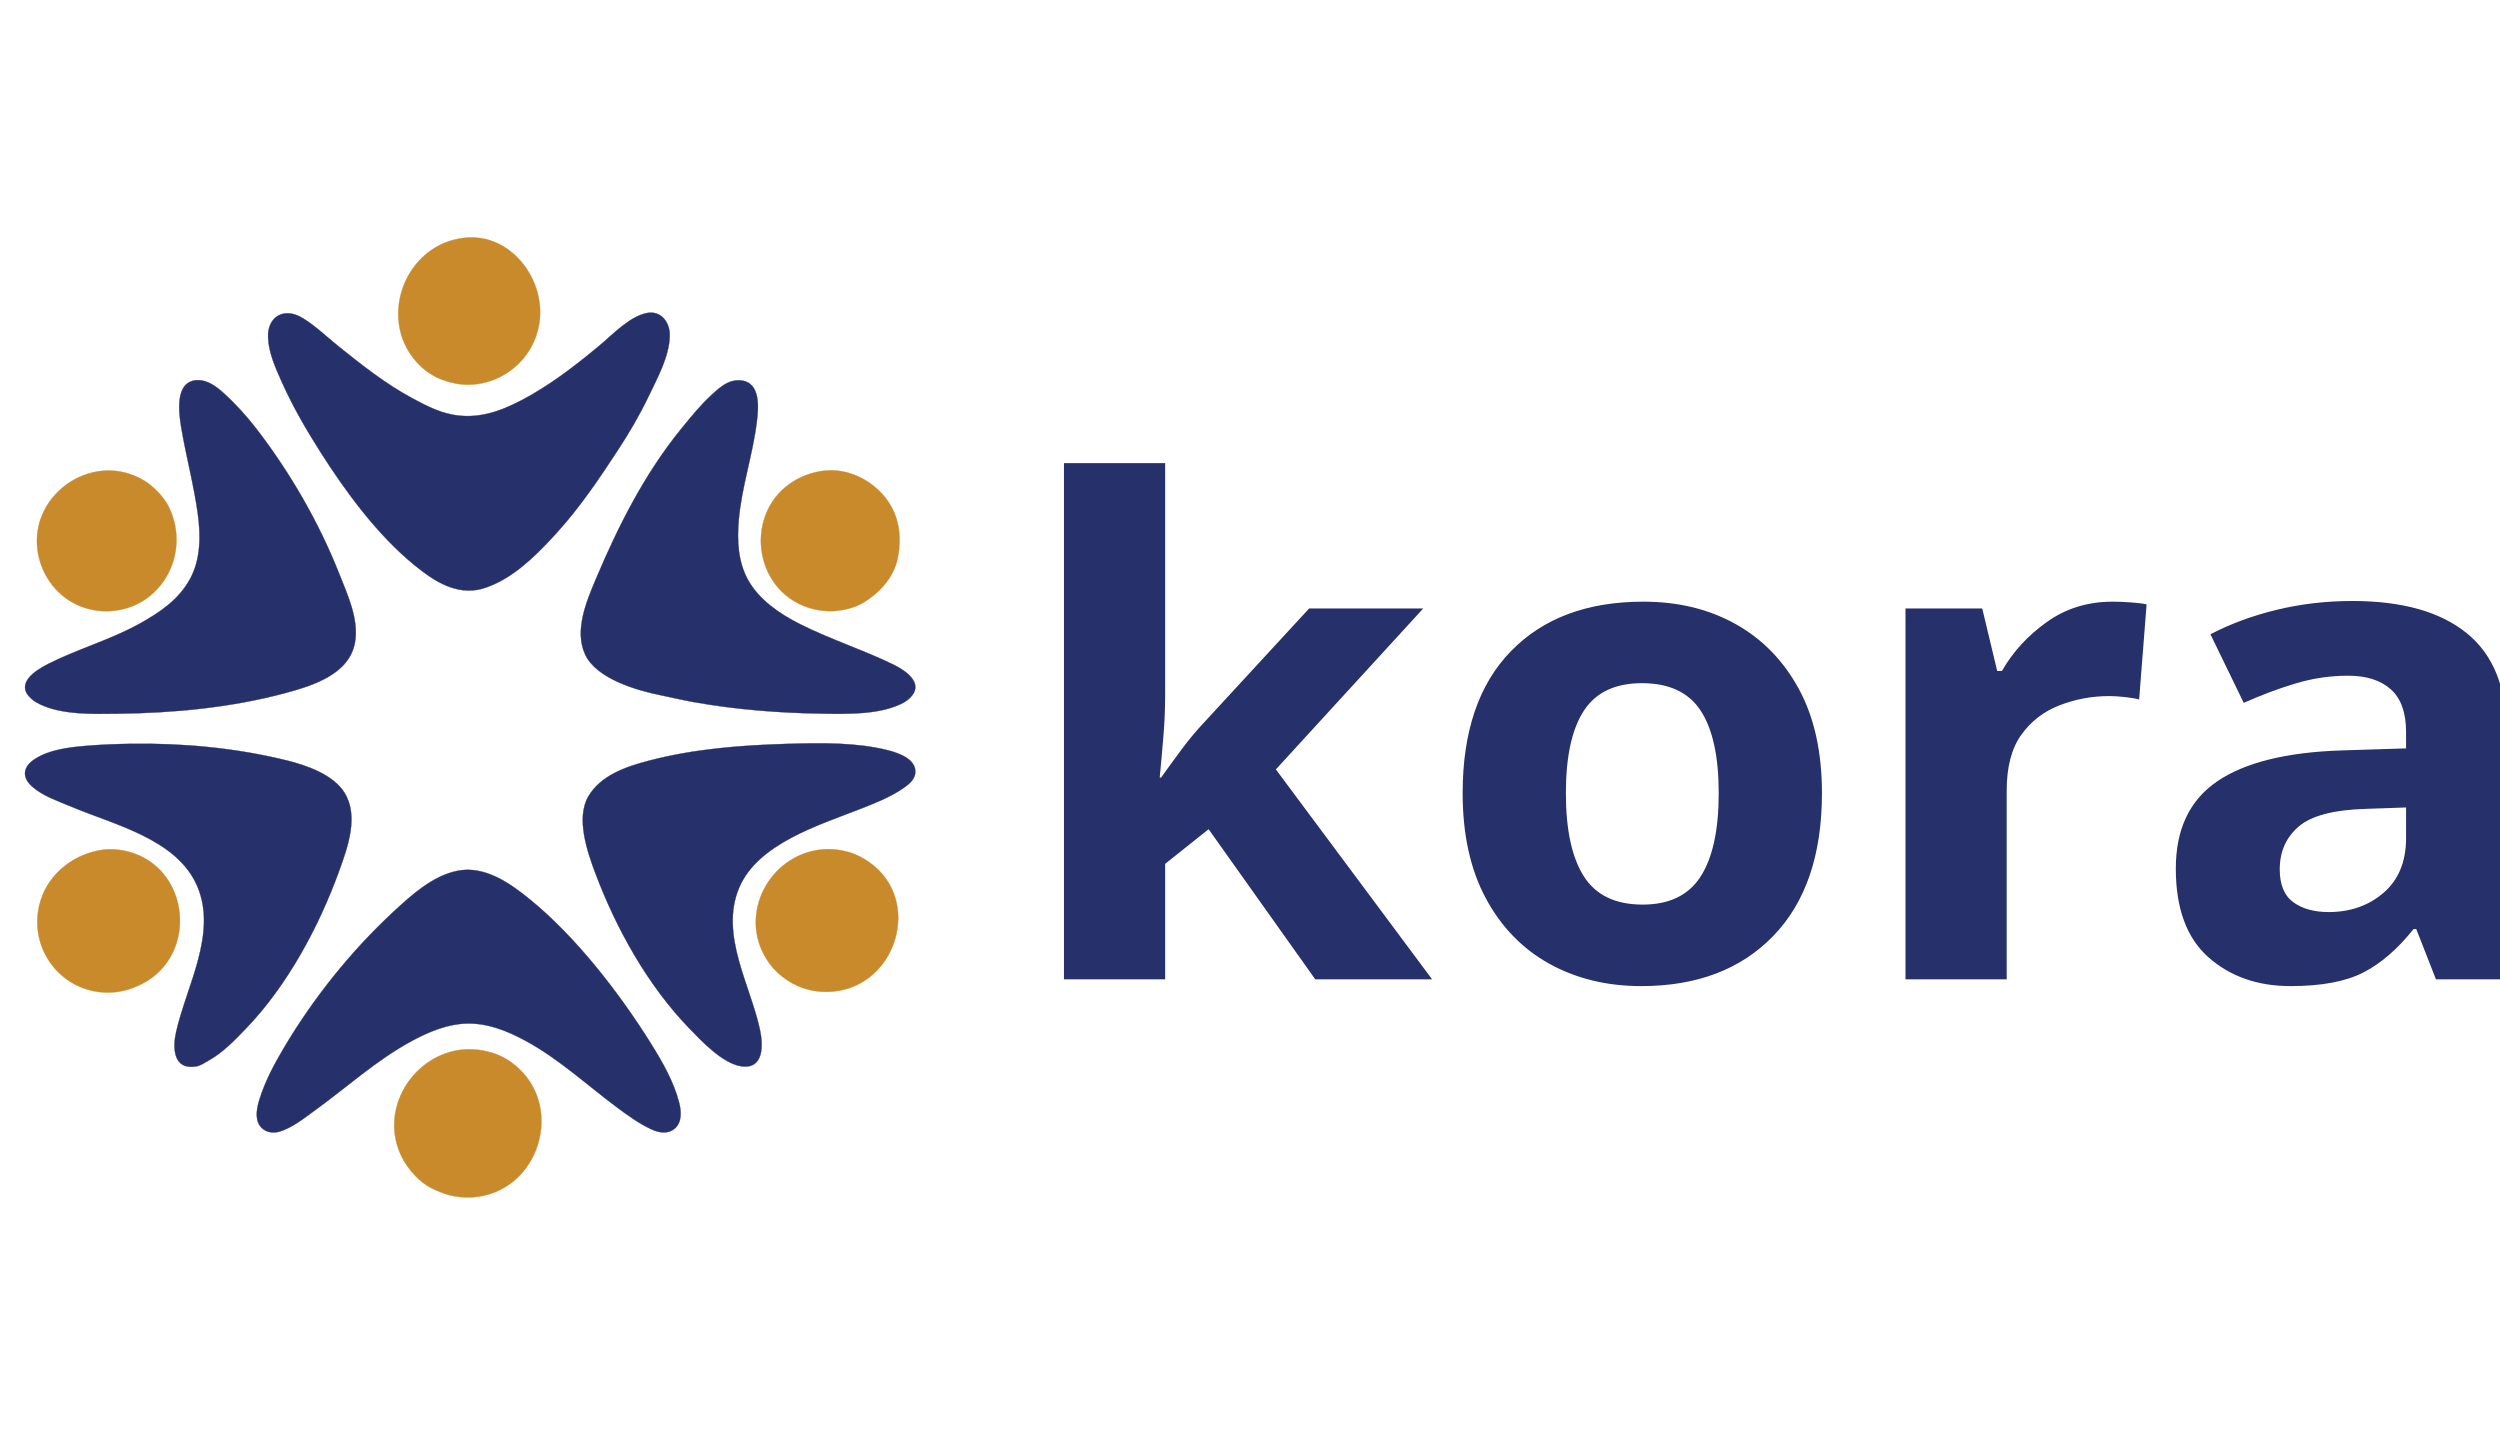
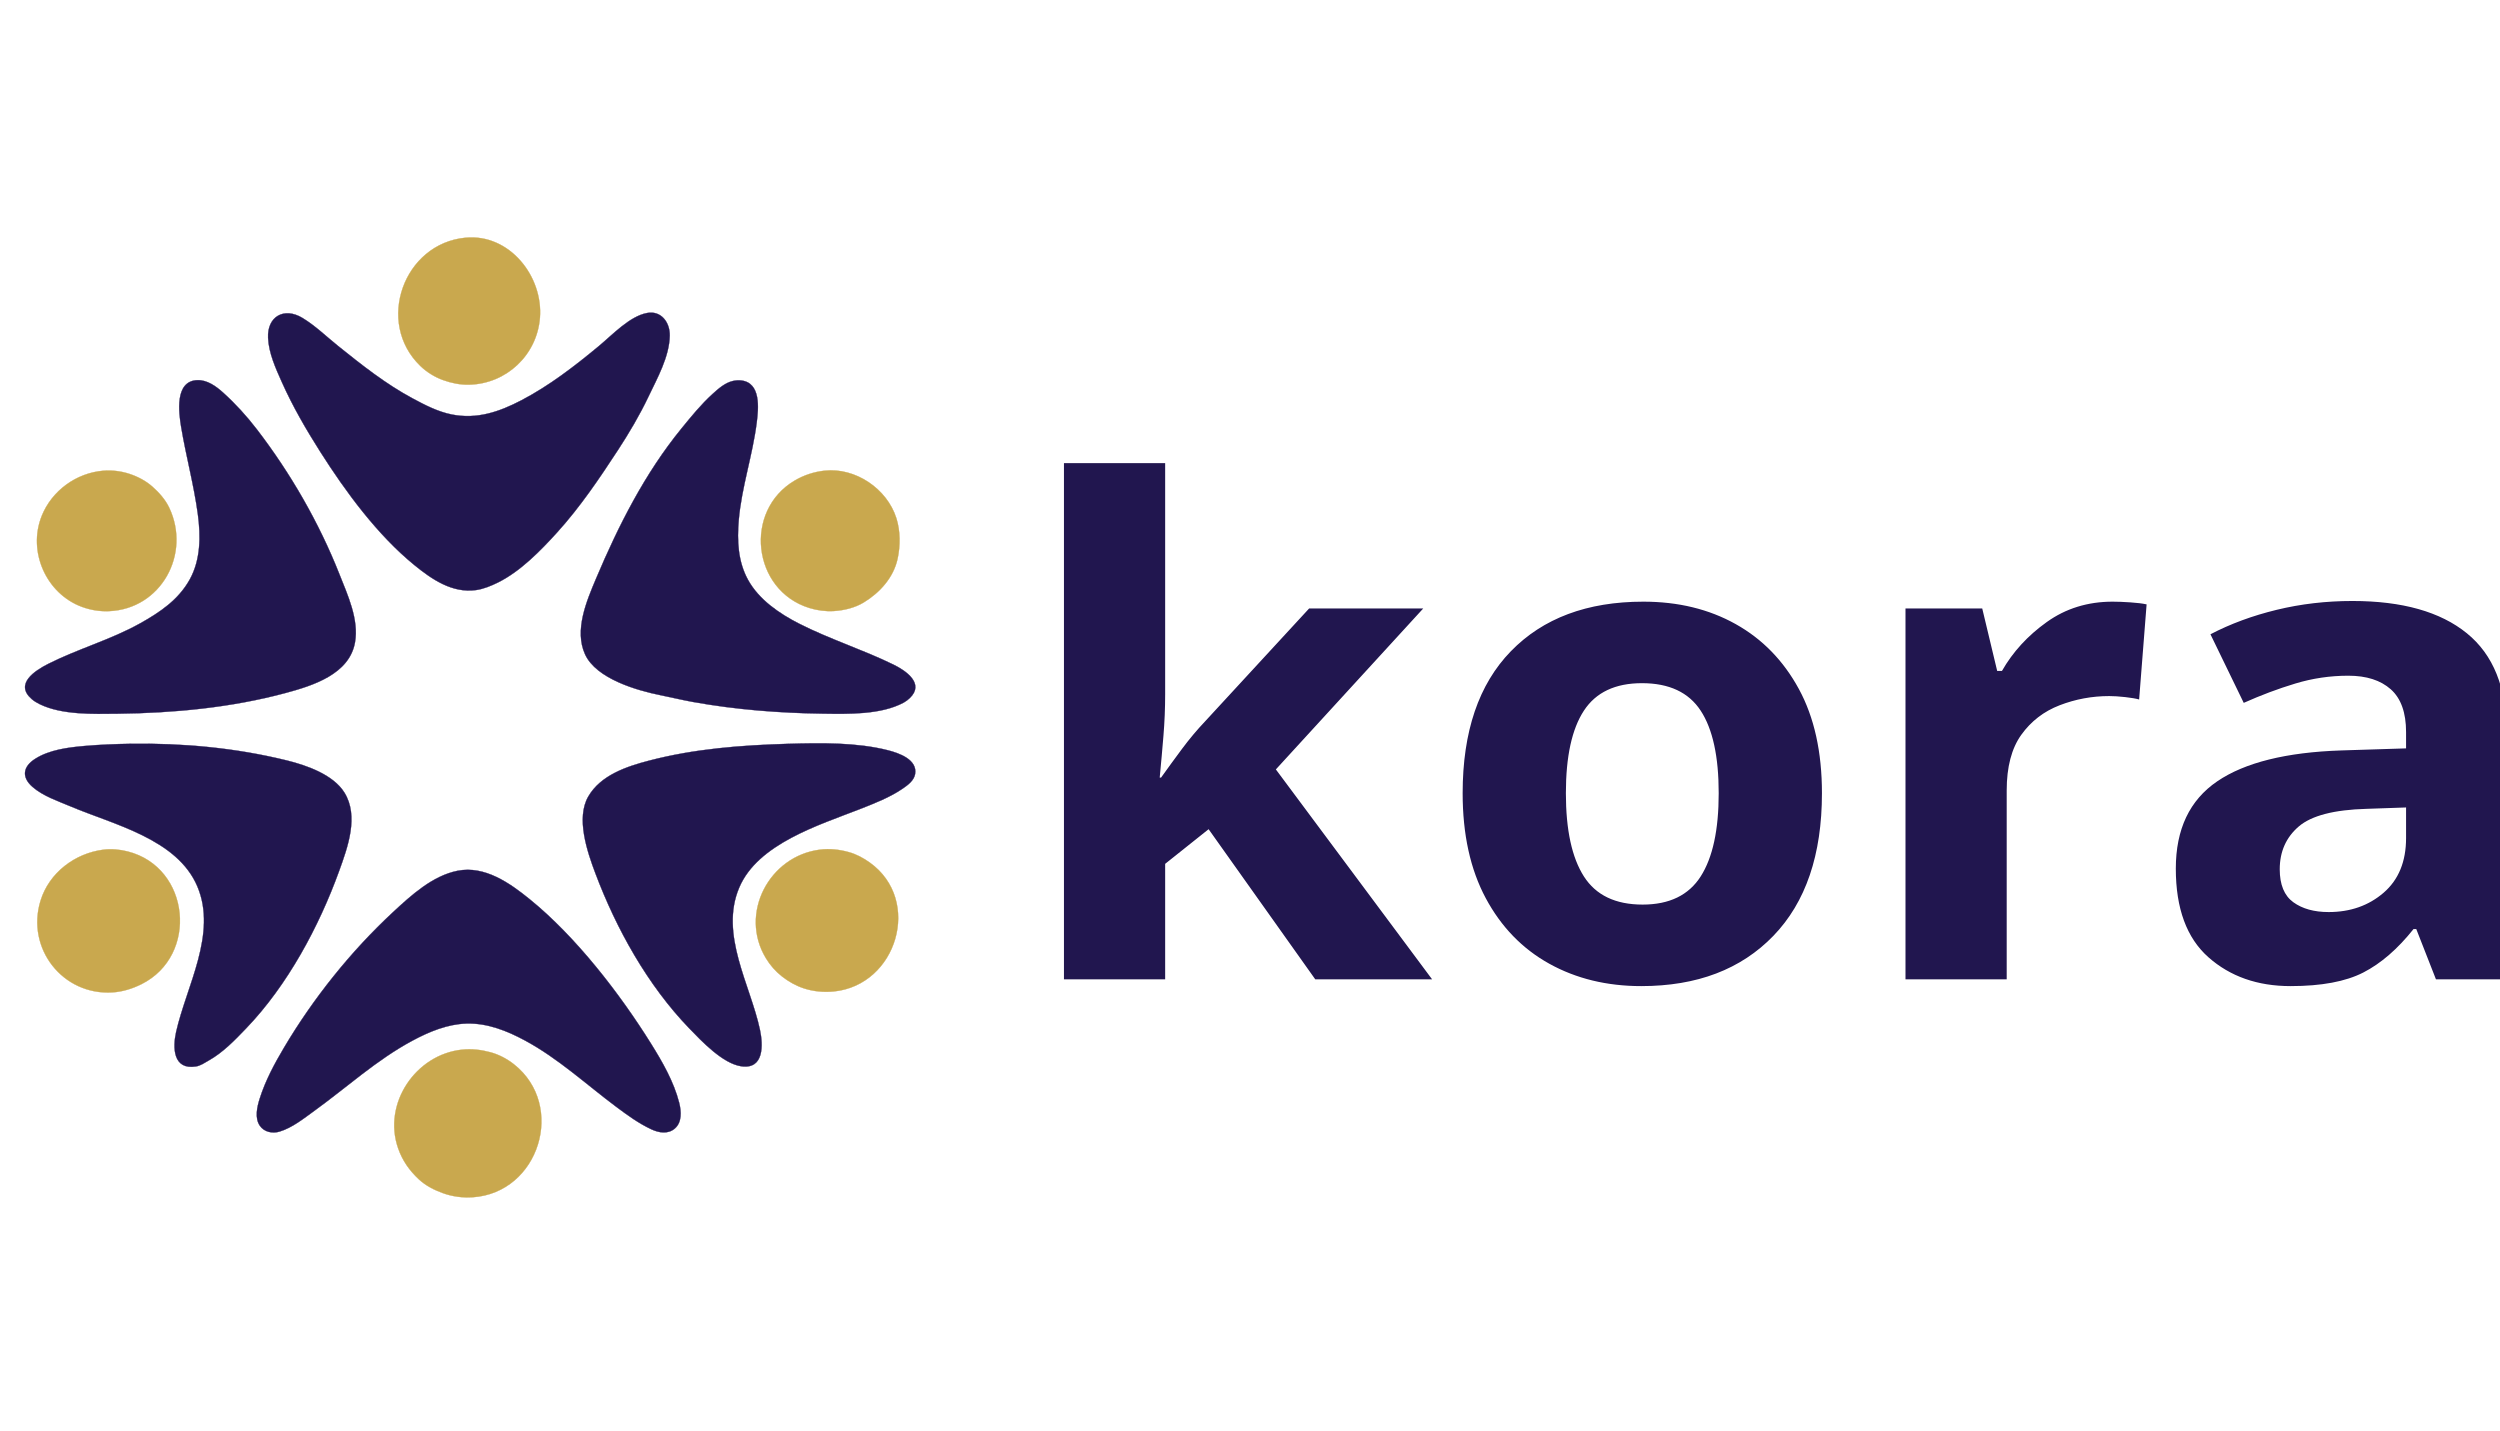
<svg xmlns="http://www.w3.org/2000/svg" viewBox="0 0 1914 1095" width="1914" height="1095">
  <svg x="0" y="168" width="719" height="760" viewBox="148.9 142.9 798.1 843.5">
-     <path d="M698.75 222.37C710.86 220.09 718.24 230.43 718.06 241.5C717.78 259.43 707.49 277.65 699.96 293.46C692.54 309.03 683.57 324.25 674.15 338.67C658.18 363.11 641.99 387.13 622.35 408.83C608.24 424.42 591 442.07 571.94 451.44C566.18 454.27 559.86 456.9 553.47 457.8C533.22 460.62 515.85 448.66 500.97 436.52C469.63 410.95 442.71 374.37 421.12 340.36C409.03 321.32 397.63 301.68 388.43 281.08C383.18 269.31 377.33 256.57 376.73 243.5C375.9 225.32 390.31 217.11 405.93 226.56C416.97 233.24 426.16 242.31 436.17 250.35C456.33 266.56 476.68 282.66 499.56 294.95C510.06 300.59 520.96 306.25 532.76 308.61C554.25 312.92 573.19 306.37 592.04 296.53C615.78 284.14 637.34 267.45 657.9 250.42C669.25 241.02 683.95 225.15 698.75 222.37ZM316.58 279.44C324.99 279.15 332.52 284.62 338.5 290.01C349.07 299.55 358.53 309.97 367.22 321.28C395.75 358.43 420.07 400.64 437.3 444.25C444.3 461.97 454 482.72 450.59 502.23C445.85 529.35 414.64 539.05 391.63 545.26C345.4 557.72 296.27 562.35 248.5 562.89C228.08 563.12 201.47 563.98 182.69 554.8C180.29 553.63 177.99 552.27 175.96 550.53C160.86 537.58 178.79 526.15 189.99 520.5C215.27 507.74 242.94 500.09 267.74 486.26C284.71 476.79 300.61 466.13 310.22 448.71C319.46 431.98 319.54 411.95 317.06 393.5C313.7 368.55 307.07 344.29 302.89 319.5C300.79 307.01 297.24 280.12 316.58 279.44ZM771.56 280.18C773.84 279.65 776.17 279.43 778.5 279.66C795.77 281.39 793.49 303.42 791.97 315.5C788.47 343.42 779.1 370.37 776.69 398.5C775.2 415.74 776.04 433.5 784.51 448.99C793.8 465.97 811.23 477.84 828.11 486.42C854.16 499.65 882.11 508.4 908.29 521.22C918.68 526.31 934.93 537.3 922.07 549.57C920.53 551.04 918.8 552.4 916.92 553.42C897.67 563.84 869.8 563.14 848.5 562.84C811.38 562.32 774.08 559.45 737.53 552.84C728.46 551.2 719.5 549 710.46 547.19C690.02 543.11 655.54 533.12 646.1 512.4C636.78 491.96 647.41 467.12 655.49 447.99C674.44 403.11 697.04 358.47 728.03 320.53C736.5 310.16 744.6 300.12 754.57 291.07C759.38 286.7 765.06 281.69 771.56 280.18ZM259.56 588.48C304.49 587.78 349.14 591.92 392.74 602.64C409.35 606.73 432.06 614.62 441.58 629.92C454.03 649.93 444.4 676.35 437.09 696.54C419.94 743.91 393.1 793.9 357.93 830.44C348.28 840.47 338.44 850.78 326.18 857.65C322.64 859.64 319.47 862 315.34 862.66C295.95 865.73 295.55 846.71 298.6 833.22C307.4 794.31 333.59 749.88 316.67 709.77C299.59 669.25 245.5 657.17 208.82 641.62C197.96 637.02 185.49 632.92 176.47 625.03C166.99 616.72 168.46 607.82 178.74 601.27C190.81 593.57 206.54 591.58 220.52 590.34C233.49 589.2 246.54 588.69 259.56 588.48ZM818.77 588.49C846.07 587.68 876.95 587.21 903.52 593.97C912.79 596.33 928.76 601.83 926.57 614.22C925.59 619.75 920.37 623.56 916.04 626.53C905.12 634.02 891.78 639.19 879.5 644C844.76 657.58 792.94 673.41 777.13 710.58C760.18 750.39 786.64 793.37 794.74 831.59C797.41 844.2 798.33 865.31 778.9 862.51C763.11 860.24 745.12 841.13 734.44 830.06C699.23 793.52 672.68 745.76 654.89 698.54C647.98 680.19 638.22 651.72 648.82 633.32C659.3 615.13 681.3 607.8 700.44 602.79C739.25 592.65 778.79 589.68 818.77 588.49ZM537.76 696.39C560.82 691.82 582.05 706.76 598.99 720.5C638.24 752.33 675.49 800.56 702.17 843.32C711.8 858.76 721.57 875.71 726.07 893.49C727.93 900.84 728.59 910.27 722.14 915.6C716.35 920.38 708.72 919.01 702.44 916.07C691.63 911.02 682.13 904.08 672.59 896.95C646.97 877.82 623.26 855.77 594.95 840.53C579.71 832.33 563.12 825.72 545.5 826.19C529.15 826.62 513.52 833.15 499.3 840.79C468.9 857.13 443.72 880.34 415.92 900.44C406.92 906.95 397.27 914.74 386.49 918.01C380.41 919.86 373.31 918.43 369.61 912.87C365.27 906.36 367.41 897 369.57 890.13C374.43 874.74 382.04 860.56 390.24 846.73C415.2 804.64 447.12 764.75 482.97 731.47C498.35 717.2 516.51 700.6 537.76 696.39Z" fill="#26306B" fill-rule="evenodd" stroke="#26306B" stroke-width="0.25" stroke-linejoin="round" />
-     <path d="M544.59 158.37C581.93 154.9 610.56 191.22 607.74 226.5C605.2 258.16 579.2 282.6 547.5 283.27C539.93 283.43 532.35 281.9 525.25 279.3C518.19 276.71 511.54 272.59 506.12 267.37C467.78 230.43 491.91 163.28 544.59 158.37ZM236.61 356.41C243.86 355.8 251.61 356.73 258.52 358.95C265.75 361.28 272.79 364.93 278.5 370C284.16 375.03 289.39 380.91 292.67 387.79C311.39 427.06 285.86 473.94 241.5 475.73C233.62 476.05 225.88 474.8 218.48 472.07C188.15 460.86 172.23 425.09 184.37 394.8C192.95 373.39 213.7 358.31 236.61 356.41ZM849.6 356.37C875.84 353.49 902.73 371.66 910.66 396.77C914.1 407.67 914.1 420.22 911.67 431.32C908.17 447.33 896.5 460.1 882.86 468.37C875.42 472.88 866.1 475.13 857.49 475.64C850.38 476.05 843.3 475.09 836.51 472.97C788.16 457.86 780.66 390.41 824.27 364.75C832.06 360.16 840.62 357.36 849.6 356.37ZM236.8 678.45C243.63 677.59 250.84 678.28 257.5 679.98C310.62 693.5 317.82 768.34 269.2 792.69C261.53 796.53 253.12 799.18 244.5 799.72C202.25 802.37 170.87 762.33 183.36 721.76C190.67 698.02 212.62 681.49 236.8 678.45ZM845.73 678.42C853.95 677.39 862.12 678.29 870.06 680.47C876.62 682.26 882.6 685.48 888.1 689.42C932.82 721.44 911.19 793.57 857.5 798.92C849.11 799.75 840.27 798.96 832.23 796.35C825.33 794.11 819.05 790.56 813.37 786.1C807.86 781.76 803.44 776.69 799.81 770.7C776.78 732.74 802.57 683.81 845.73 678.42ZM541.61 848.38C549.79 847.53 557.87 848.48 565.78 850.62C572.96 852.57 579.86 856.23 585.69 860.84C630.18 895.98 607.02 970.19 550.5 973.82C541.95 974.37 533.31 973.22 525.25 970.31C517.92 967.66 510.63 963.96 504.89 958.61C496.87 951.16 490.92 942.71 487.27 932.29C473.91 894.16 502.19 852.49 541.61 848.38Z" fill="#C98A2C" fill-rule="evenodd" stroke="#C98A2C" stroke-width="0.25" stroke-linejoin="round" />
+     <path d="M698.75 222.37C710.86 220.09 718.24 230.43 718.06 241.5C717.78 259.43 707.49 277.65 699.96 293.46C692.54 309.03 683.57 324.25 674.15 338.67C658.18 363.11 641.99 387.13 622.35 408.83C608.24 424.42 591 442.07 571.94 451.44C566.18 454.27 559.86 456.9 553.47 457.8C533.22 460.62 515.85 448.66 500.97 436.52C469.63 410.95 442.71 374.37 421.12 340.36C409.03 321.32 397.63 301.68 388.43 281.08C383.18 269.31 377.33 256.57 376.73 243.5C375.9 225.32 390.31 217.11 405.93 226.56C416.97 233.24 426.16 242.31 436.17 250.35C456.33 266.56 476.68 282.66 499.56 294.95C510.06 300.59 520.96 306.25 532.76 308.61C554.25 312.92 573.19 306.37 592.04 296.53C615.78 284.14 637.34 267.45 657.9 250.42C669.25 241.02 683.95 225.15 698.75 222.37ZM316.58 279.44C324.99 279.15 332.52 284.62 338.5 290.01C349.07 299.55 358.53 309.97 367.22 321.28C395.75 358.43 420.07 400.64 437.3 444.25C444.3 461.97 454 482.72 450.59 502.23C445.85 529.35 414.64 539.05 391.63 545.26C345.4 557.72 296.27 562.35 248.5 562.89C228.08 563.12 201.47 563.98 182.69 554.8C180.29 553.63 177.99 552.27 175.96 550.53C160.86 537.58 178.79 526.15 189.99 520.5C215.27 507.74 242.94 500.09 267.74 486.26C284.71 476.79 300.61 466.13 310.22 448.71C319.46 431.98 319.54 411.95 317.06 393.5C313.7 368.55 307.07 344.29 302.89 319.5C300.79 307.01 297.24 280.12 316.58 279.44ZM771.56 280.18C773.84 279.65 776.17 279.43 778.5 279.66C795.77 281.39 793.49 303.42 791.97 315.5C788.47 343.42 779.1 370.37 776.69 398.5C775.2 415.74 776.04 433.5 784.51 448.99C793.8 465.97 811.23 477.84 828.11 486.42C854.16 499.65 882.11 508.4 908.29 521.22C918.68 526.31 934.93 537.3 922.07 549.57C920.53 551.04 918.8 552.4 916.92 553.42C897.67 563.84 869.8 563.14 848.5 562.84C811.38 562.32 774.08 559.45 737.53 552.84C728.46 551.2 719.5 549 710.46 547.19C690.02 543.11 655.54 533.12 646.1 512.4C636.78 491.96 647.41 467.12 655.49 447.99C674.44 403.11 697.04 358.47 728.03 320.53C736.5 310.16 744.6 300.12 754.57 291.07C759.38 286.7 765.06 281.69 771.56 280.18ZM259.56 588.48C304.49 587.78 349.14 591.92 392.74 602.64C409.35 606.73 432.06 614.62 441.58 629.92C454.03 649.93 444.4 676.35 437.09 696.54C419.94 743.91 393.1 793.9 357.93 830.44C348.28 840.47 338.44 850.78 326.18 857.65C322.64 859.64 319.47 862 315.34 862.66C295.95 865.73 295.55 846.71 298.6 833.22C307.4 794.31 333.59 749.88 316.67 709.77C299.59 669.25 245.5 657.17 208.82 641.62C197.96 637.02 185.49 632.92 176.47 625.03C166.99 616.72 168.46 607.82 178.74 601.27C190.81 593.57 206.54 591.58 220.52 590.34C233.49 589.2 246.54 588.69 259.56 588.48ZM818.77 588.49C846.07 587.68 876.95 587.21 903.52 593.97C912.79 596.33 928.76 601.83 926.57 614.22C925.59 619.75 920.37 623.56 916.04 626.53C905.12 634.02 891.78 639.19 879.5 644C844.76 657.58 792.94 673.41 777.13 710.58C760.18 750.39 786.64 793.37 794.74 831.59C797.41 844.2 798.33 865.31 778.9 862.51C763.11 860.24 745.12 841.13 734.44 830.06C699.23 793.52 672.68 745.76 654.89 698.54C647.98 680.19 638.22 651.72 648.82 633.32C659.3 615.13 681.3 607.8 700.44 602.79C739.25 592.65 778.79 589.68 818.77 588.49ZM537.76 696.39C560.82 691.82 582.05 706.76 598.99 720.5C638.24 752.33 675.49 800.56 702.17 843.32C711.8 858.76 721.57 875.71 726.07 893.49C727.93 900.84 728.59 910.27 722.14 915.6C716.35 920.38 708.72 919.01 702.44 916.07C691.63 911.02 682.13 904.08 672.59 896.95C646.97 877.82 623.26 855.77 594.95 840.53C579.71 832.33 563.12 825.72 545.5 826.19C529.15 826.62 513.52 833.15 499.3 840.79C468.9 857.13 443.72 880.34 415.92 900.44C406.92 906.95 397.27 914.74 386.49 918.01C380.41 919.86 373.31 918.43 369.61 912.87C365.27 906.36 367.41 897 369.57 890.13C374.43 874.74 382.04 860.56 390.24 846.73C415.2 804.64 447.12 764.75 482.97 731.47C498.35 717.2 516.51 700.6 537.76 696.39Z" fill="#21164F" fill-rule="evenodd" stroke="#21164F" stroke-width="0.25" stroke-linejoin="round" />
+     <path d="M544.59 158.37C581.93 154.9 610.56 191.22 607.74 226.5C605.2 258.16 579.2 282.6 547.5 283.27C539.93 283.43 532.35 281.9 525.25 279.3C518.19 276.71 511.54 272.59 506.12 267.37C467.78 230.43 491.91 163.28 544.59 158.37ZM236.61 356.41C243.86 355.8 251.61 356.73 258.52 358.95C265.75 361.28 272.79 364.93 278.5 370C284.16 375.03 289.39 380.91 292.67 387.79C311.39 427.06 285.86 473.94 241.5 475.73C233.62 476.05 225.88 474.8 218.48 472.07C188.15 460.86 172.23 425.09 184.37 394.8C192.95 373.39 213.7 358.31 236.61 356.41ZM849.6 356.37C875.84 353.49 902.73 371.66 910.66 396.77C914.1 407.67 914.1 420.22 911.67 431.32C908.17 447.33 896.5 460.1 882.86 468.37C875.42 472.88 866.1 475.13 857.49 475.64C850.38 476.05 843.3 475.09 836.51 472.97C788.16 457.86 780.66 390.41 824.27 364.75C832.06 360.16 840.62 357.36 849.6 356.37ZM236.8 678.45C243.63 677.59 250.84 678.28 257.5 679.98C310.62 693.5 317.82 768.34 269.2 792.69C261.53 796.53 253.12 799.18 244.5 799.72C202.25 802.37 170.87 762.33 183.36 721.76C190.67 698.02 212.62 681.49 236.8 678.45ZM845.73 678.42C853.95 677.39 862.12 678.29 870.06 680.47C876.62 682.26 882.6 685.48 888.1 689.42C932.82 721.44 911.19 793.57 857.5 798.92C849.11 799.75 840.27 798.96 832.23 796.35C825.33 794.11 819.05 790.56 813.37 786.1C807.86 781.76 803.44 776.69 799.81 770.7C776.78 732.74 802.57 683.81 845.73 678.42ZM541.61 848.38C549.79 847.53 557.87 848.48 565.78 850.62C572.96 852.57 579.86 856.23 585.69 860.84C630.18 895.98 607.02 970.19 550.5 973.82C541.95 974.37 533.31 973.22 525.25 970.31C517.92 967.66 510.63 963.96 504.89 958.61C496.87 951.16 490.92 942.71 487.27 932.29C473.91 894.16 502.19 852.49 541.61 848.38Z" fill="#C9A84E" fill-rule="evenodd" stroke="#C9A84E" stroke-width="0.25" stroke-linejoin="round" />
  </svg>
-   <text x="774" y="548" font-family="IBM Plex Sans, system-ui, sans-serif" font-weight="700" font-size="520" fill="#26306B" dominant-baseline="central" textLength="1080" lengthAdjust="spacingAndGlyphs">kora</text>
+   <text x="774" y="548" font-family="IBM Plex Sans, system-ui, sans-serif" font-weight="700" font-size="520" fill="#21164F" dominant-baseline="central" textLength="1080" lengthAdjust="spacingAndGlyphs">kora</text>
</svg>
